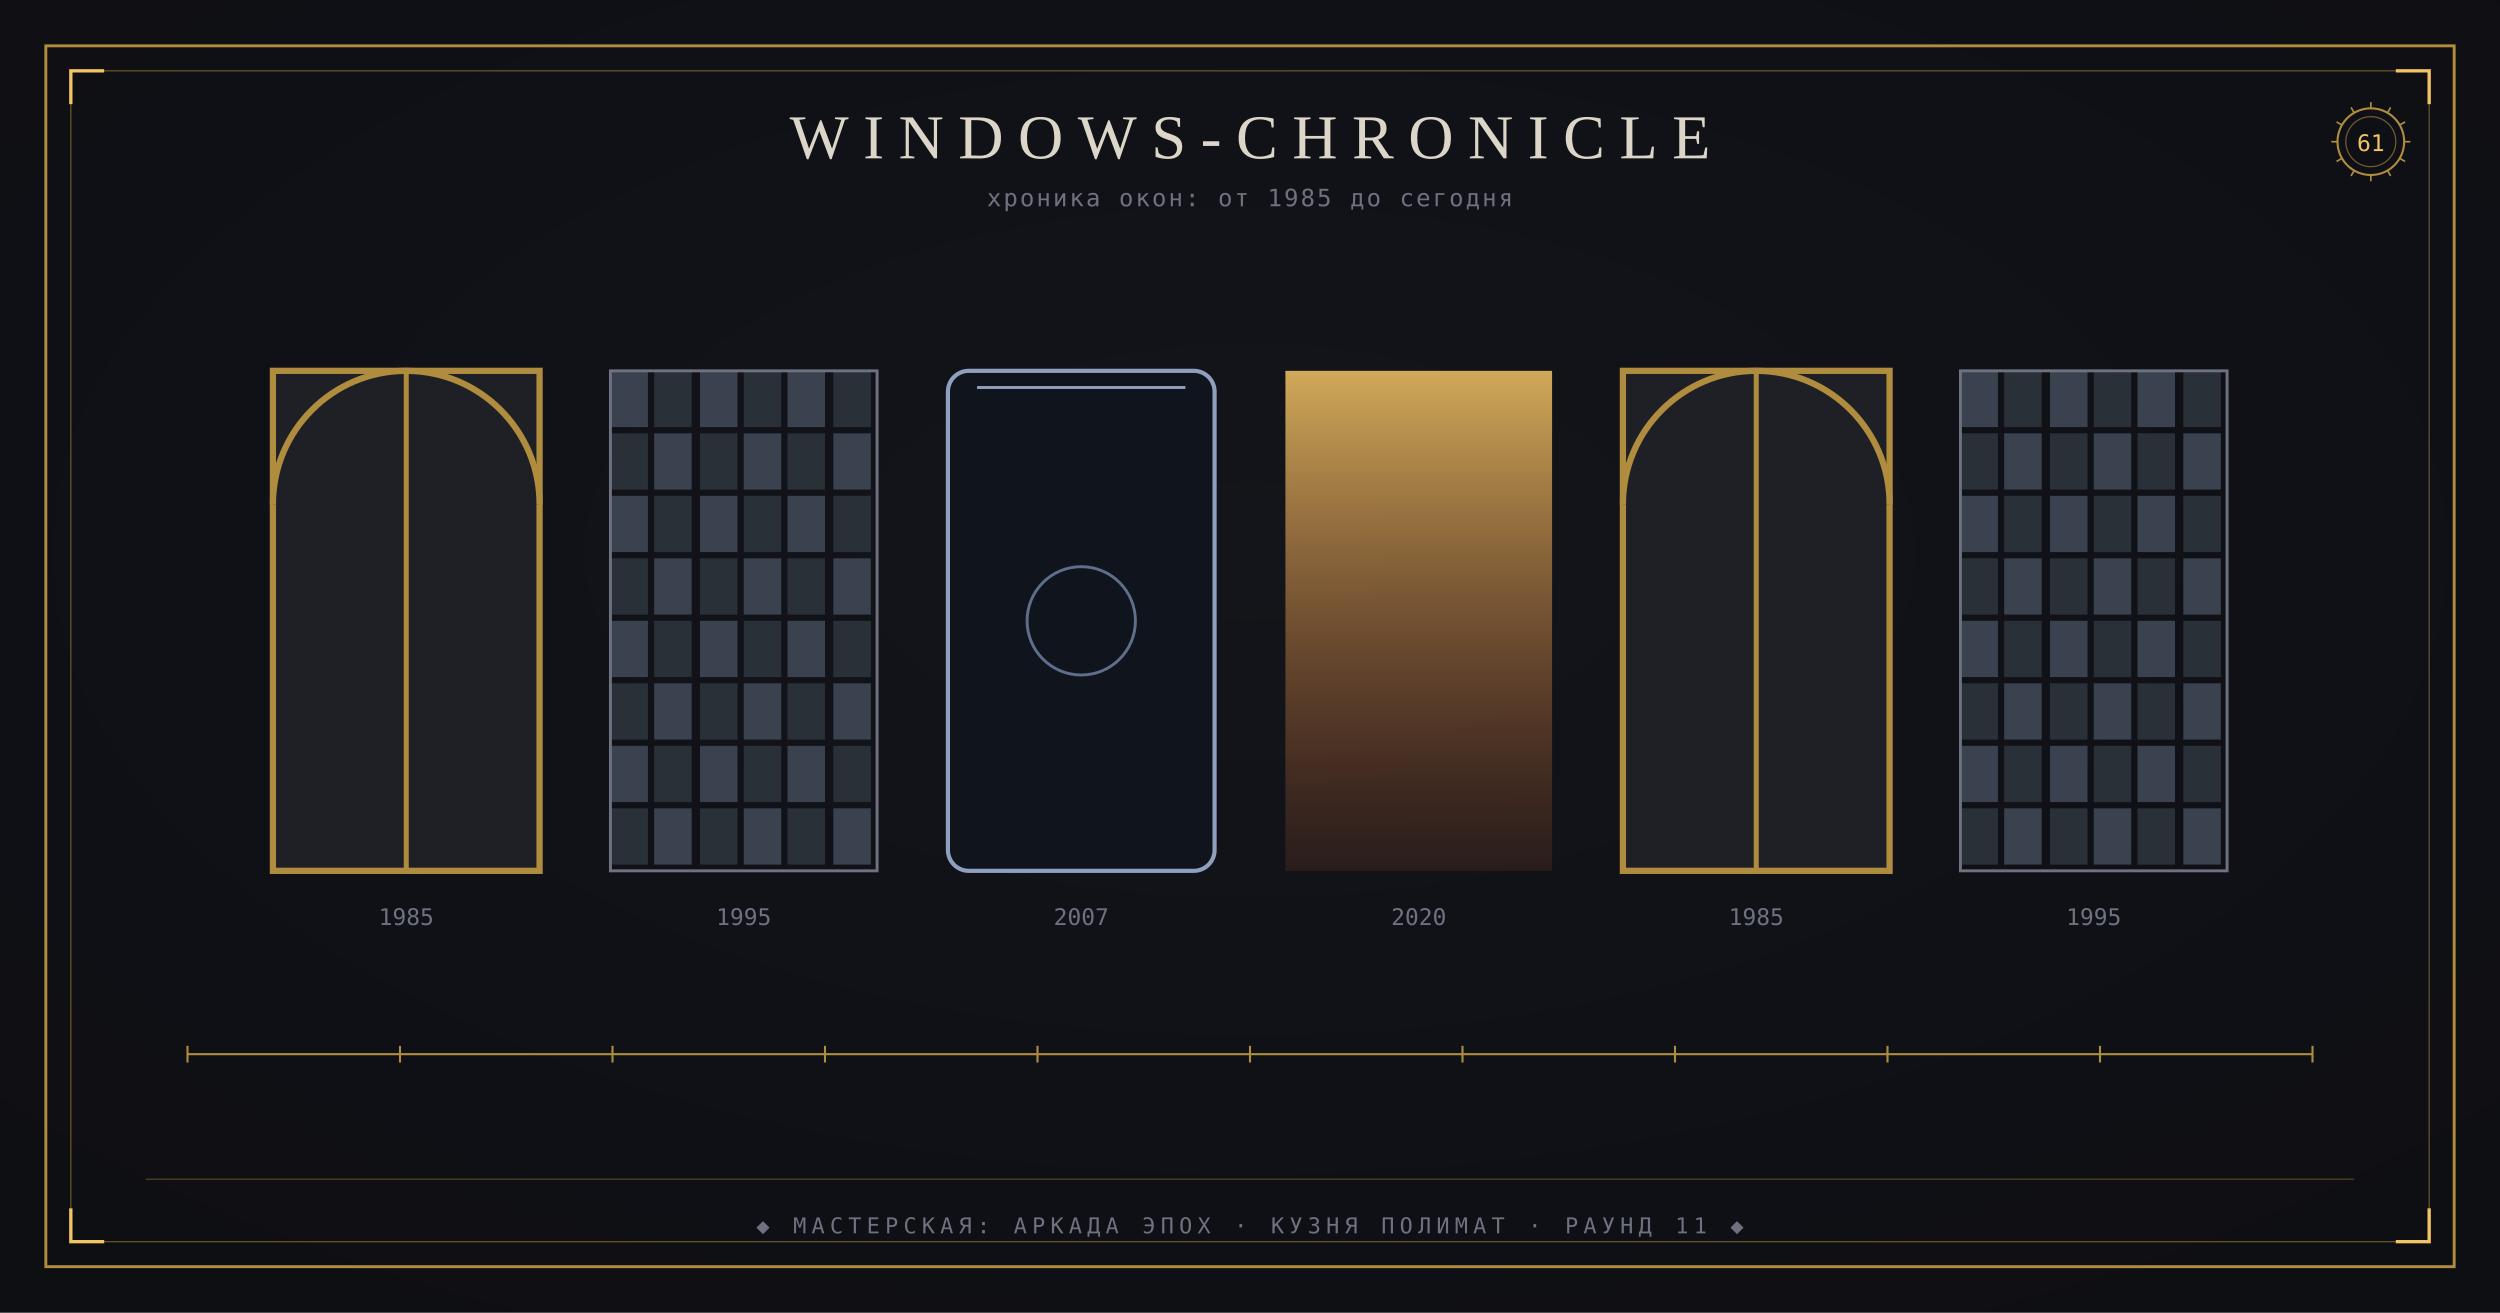
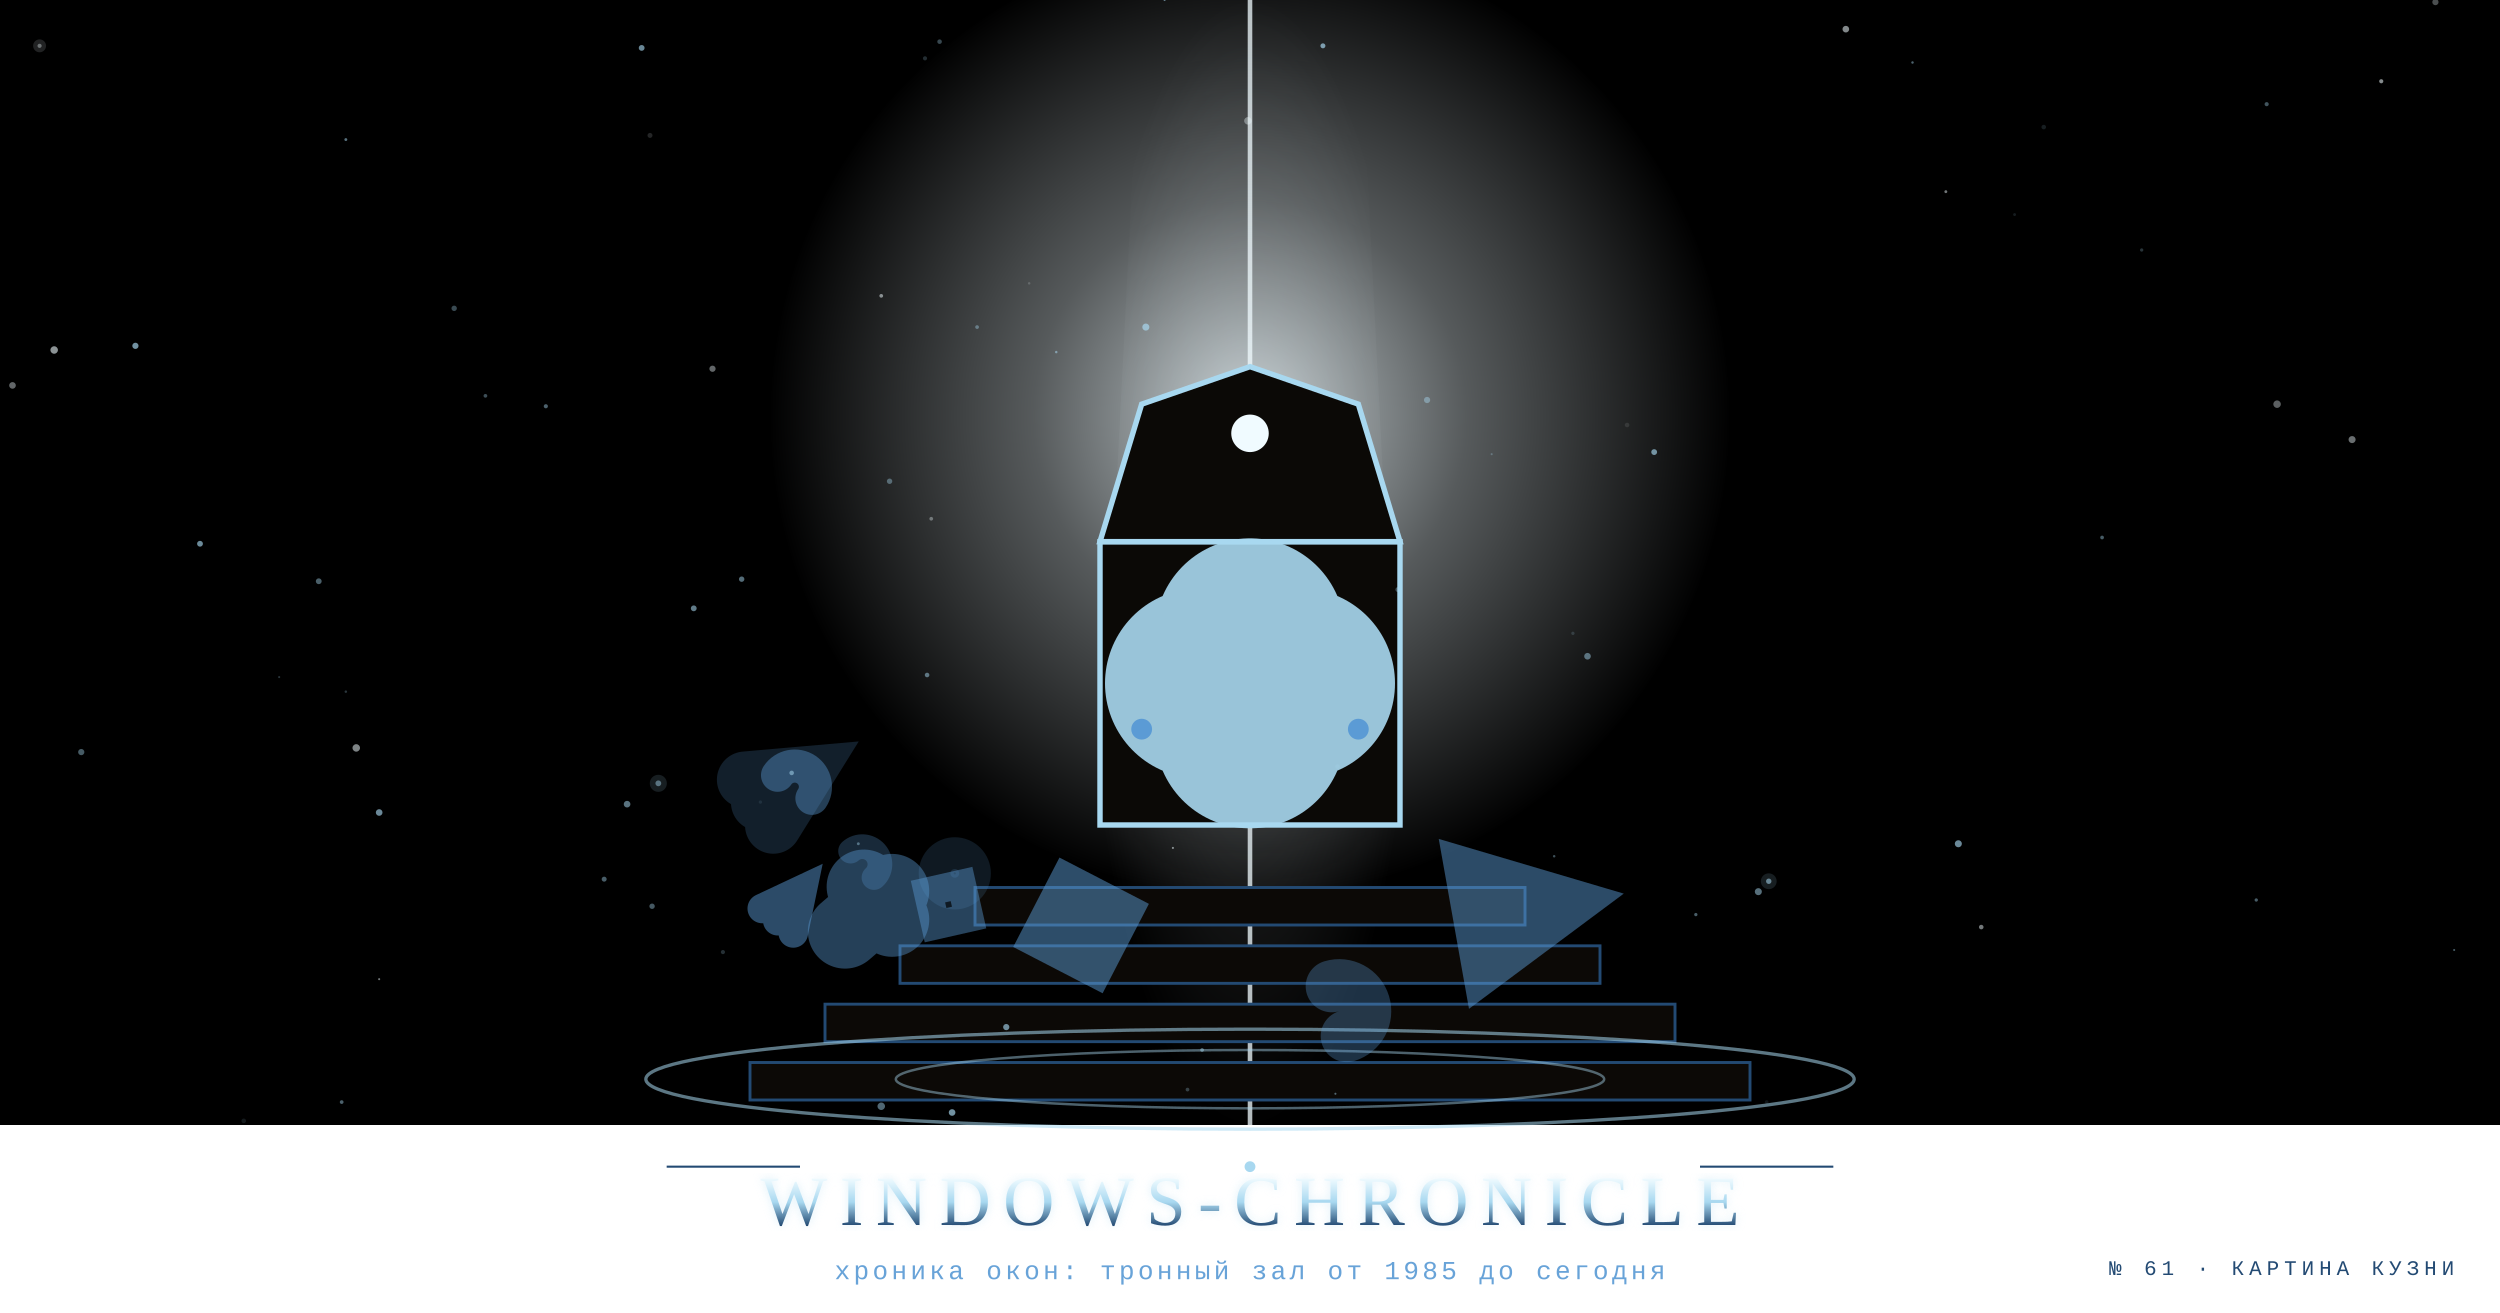
- <svg xmlns="http://www.w3.org/2000/svg" viewBox="0 0 1200 630" width="1200" height="630">
-   <rect width="1200" height="630" fill="#0C0D10" />
-   <radialGradient id="vig61" cx="0.5" cy="0.42" r="0.95">
-     <stop offset="0" stop-color="#14161B" />
-     <stop offset="1" stop-color="#0C0D10" />
-   </radialGradient>
-   <rect width="1200" height="630" fill="url(#vig61)" opacity="0.9" />
-   <rect x="22" y="22" width="1156" height="586" fill="none" stroke="#B08D3E" stroke-width="1.4" />
-   <rect x="34" y="34" width="1132" height="562" fill="none" stroke="#B08D3E" stroke-width="0.6" opacity="0.55" />
-   <path d="M 34 50 L 34 34 L 50 34" fill="none" stroke="#F2C464" stroke-width="1.6" />
-   <path d="M 1166 50 L 1166 34 L 1150 34" fill="none" stroke="#F2C464" stroke-width="1.6" />
-   <path d="M 34 580 L 34 596 L 50 596" fill="none" stroke="#F2C464" stroke-width="1.6" />
-   <path d="M 1166 580 L 1166 596 L 1150 596" fill="none" stroke="#F2C464" stroke-width="1.6" />
-   <text x="600.0" y="76" text-anchor="middle" font-family="Georgia, 'Times New Roman', serif" font-size="30" fill="#DCD6C8" letter-spacing="7">WINDOWS-CHRONICLE</text>
-   <text x="600.0" y="99" text-anchor="middle" font-family="'Cascadia Mono', ui-monospace, Consolas, monospace" font-size="11.5" fill="#6E7280" letter-spacing="1">хроника окон: от 1985 до сегодня</text>
-   <g transform="translate(1138,68)">
-     <circle r="16" fill="none" stroke="#B08D3E" stroke-width="1" />
-     <circle r="12" fill="none" stroke="#B08D3E" stroke-width="0.6" opacity="0.6" />
-     <text y="4.5" text-anchor="middle" font-family="'Cascadia Mono', ui-monospace, Consolas, monospace" font-size="11" fill="#F2C464">61</text>
-     <g stroke="#B08D3E" stroke-width="0.8">
-       <line x1="0" y1="-19" x2="0" y2="-16" transform="rotate(0)" />
-       <line x1="0" y1="-19" x2="0" y2="-16" transform="rotate(30)" />
-       <line x1="0" y1="-19" x2="0" y2="-16" transform="rotate(60)" />
-       <line x1="0" y1="-19" x2="0" y2="-16" transform="rotate(90)" />
-       <line x1="0" y1="-19" x2="0" y2="-16" transform="rotate(120)" />
-       <line x1="0" y1="-19" x2="0" y2="-16" transform="rotate(150)" />
-       <line x1="0" y1="-19" x2="0" y2="-16" transform="rotate(180)" />
-       <line x1="0" y1="-19" x2="0" y2="-16" transform="rotate(210)" />
-       <line x1="0" y1="-19" x2="0" y2="-16" transform="rotate(240)" />
-       <line x1="0" y1="-19" x2="0" y2="-16" transform="rotate(270)" />
-       <line x1="0" y1="-19" x2="0" y2="-16" transform="rotate(300)" />
-       <line x1="0" y1="-19" x2="0" y2="-16" transform="rotate(330)" />
-     </g>
+ <svg xmlns="http://www.w3.org/2000/svg" viewBox="0 0 1200 630" width="1200" height="630" role="img">
+   <defs>
+     <linearGradient id="bg" x1="0" y1="0" x2="0" y2="1">
+       <stop offset="0" stop-color="#030202" />
+       <stop offset=".55" stop-color="#0A0705" />
+       <stop offset="1" stop-color="#060403" />
+     </linearGradient>
+     <radialGradient id="vig" cx=".5" cy=".46" r=".75">
+       <stop offset=".55" stop-color="#000" stop-opacity="0" />
+       <stop offset="1" stop-color="#000" stop-opacity=".82" />
+     </radialGradient>
+   </defs>
+   <rect width="1200" height="540" fill="url(#bg)" />
+   <defs>
+     <radialGradient id="col">
+       <stop offset="0" stop-color="#F0FBFF" stop-opacity="0.8" />
+       <stop offset=".45" stop-color="#F0FBFF" stop-opacity="0.36" />
+       <stop offset="1" stop-color="#F0FBFF" stop-opacity="0" />
+     </radialGradient>
+     <radialGradient id="gl">
+       <stop offset="0" stop-color="#A8D8F0" stop-opacity="0.7" />
+       <stop offset=".45" stop-color="#A8D8F0" stop-opacity="0.32" />
+       <stop offset="1" stop-color="#A8D8F0" stop-opacity="0" />
+     </radialGradient>
+     <filter id="neb" x="-20%" y="-20%" width="140%" height="140%">
+       <feTurbulence type="fractalNoise" baseFrequency="0.005 0.007" numOctaves="4" seed="734" result="n" />
+       <feColorMatrix in="n" type="matrix" values="0 0 0 0 0.659  0 0 0 0 0.847  0 0 0 0 0.941  0 0 0 0.64 -0.29" />
+       <feGaussianBlur stdDeviation="2" />
+     </filter>
+     <filter id="neb2" x="-20%" y="-20%" width="140%" height="140%">
+       <feTurbulence type="fractalNoise" baseFrequency="0.009 0.006" numOctaves="3" seed="741" result="n" />
+       <feColorMatrix in="n" type="matrix" values="0 0 0 0 0.788  0 0 0 0 0.659  0 0 0 0 0.361  0 0 0 0.57 -0.54" />
+       <feGaussianBlur stdDeviation="1.6" />
+     </filter>
+   </defs>
+   <rect width="1200" height="540" opacity="19.25" />
+   <path d="M548 0 L652 0 L680 540 L520 540 Z" fill="url(#col)" opacity=".32" />
+   <line x1="600" y1="0" x2="600" y2="540" stroke="#F0FBFF" stroke-width="2.2" opacity=".75" />
+   <circle cx="600.0" cy="200.0" r="230.0" fill="url(#col)" />
+   <rect x="360" y="510" width="480" height="18" fill="#0C0906" stroke="#234A73" stroke-width="1.4" />
+   <rect x="396" y="482" width="408" height="18" fill="#0C0906" stroke="#234A73" stroke-width="1.4" />
+   <rect x="432" y="454" width="336" height="18" fill="#0C0906" stroke="#234A73" stroke-width="1.4" />
+   <rect x="468" y="426" width="264" height="18" fill="#0C0906" stroke="#234A73" stroke-width="1.4" />
+   <rect x="528" y="260" width="144" height="136" fill="#0B0906" stroke="#A8D8F0" stroke-width="2.6" />
+   <path d="M528 260 L548 194 L600 176 L652 194 L672 260 Z" fill="#0B0906" stroke="#A8D8F0" stroke-width="2.6" />
+   <circle cx="600" cy="208" r="9" fill="#F0FBFF" />
+   <g transform="translate(600.0 328.0) rotate(0) scale(24.00)">
+     <path d="M-1 0 H1 M0 -1 V1" stroke="#A8D8F0" stroke-width="3.8" fill="none" opacity="0.9" stroke-linecap="round" />
  </g>
-   <line x1="70" y1="566" x2="1130" y2="566" stroke="#B08D3E" stroke-width="0.5" opacity="0.5" />
-   <text x="600.0" y="592" text-anchor="middle" font-family="'Cascadia Mono', ui-monospace, Consolas, monospace" font-size="10.5" fill="#6E7280" letter-spacing="2.5">◆ МАСТЕРСКАЯ: АРКАДА ЭПОХ · КУЗНЯ ПОЛИМАТ · РАУНД 11 ◆</text>
-   <clipPath id="clip61">
-     <rect x="70" y="118" width="1060" height="404" />
-   </clipPath>
-   <g clip-path="url(#clip61)">
-     <rect x="131" y="178" width="128" height="240" fill="#1E2026" stroke="#B08D3E" stroke-width="3" />
-     <path d="M 131 242 A 64 64 0 0 1 259 242" fill="#1E2026" stroke="#B08D3E" stroke-width="3" />
-     <line x1="195" y1="178" x2="195" y2="418" stroke="#B08D3E" stroke-width="2.4" />
-     <text x="195" y="444" text-anchor="middle" font-family="'Cascadia Mono', ui-monospace, Consolas, monospace" font-size="11" fill="#6E7280">1985</text>
-     <rect x="293" y="178" width="18" height="27" fill="#3A4250" />
-     <rect x="314" y="178" width="18" height="27" fill="#2A3038" />
-     <rect x="336" y="178" width="18" height="27" fill="#3A4250" />
-     <rect x="357" y="178" width="18" height="27" fill="#2A3038" />
-     <rect x="378" y="178" width="18" height="27" fill="#3A4250" />
-     <rect x="400" y="178" width="18" height="27" fill="#2A3038" />
-     <rect x="293" y="208" width="18" height="27" fill="#2A3038" />
-     <rect x="314" y="208" width="18" height="27" fill="#3A4250" />
-     <rect x="336" y="208" width="18" height="27" fill="#2A3038" />
-     <rect x="357" y="208" width="18" height="27" fill="#3A4250" />
-     <rect x="378" y="208" width="18" height="27" fill="#2A3038" />
-     <rect x="400" y="208" width="18" height="27" fill="#3A4250" />
-     <rect x="293" y="238" width="18" height="27" fill="#3A4250" />
-     <rect x="314" y="238" width="18" height="27" fill="#2A3038" />
-     <rect x="336" y="238" width="18" height="27" fill="#3A4250" />
-     <rect x="357" y="238" width="18" height="27" fill="#2A3038" />
-     <rect x="378" y="238" width="18" height="27" fill="#3A4250" />
-     <rect x="400" y="238" width="18" height="27" fill="#2A3038" />
-     <rect x="293" y="268" width="18" height="27" fill="#2A3038" />
-     <rect x="314" y="268" width="18" height="27" fill="#3A4250" />
-     <rect x="336" y="268" width="18" height="27" fill="#2A3038" />
-     <rect x="357" y="268" width="18" height="27" fill="#3A4250" />
-     <rect x="378" y="268" width="18" height="27" fill="#2A3038" />
-     <rect x="400" y="268" width="18" height="27" fill="#3A4250" />
-     <rect x="293" y="298" width="18" height="27" fill="#3A4250" />
-     <rect x="314" y="298" width="18" height="27" fill="#2A3038" />
-     <rect x="336" y="298" width="18" height="27" fill="#3A4250" />
-     <rect x="357" y="298" width="18" height="27" fill="#2A3038" />
-     <rect x="378" y="298" width="18" height="27" fill="#3A4250" />
-     <rect x="400" y="298" width="18" height="27" fill="#2A3038" />
-     <rect x="293" y="328" width="18" height="27" fill="#2A3038" />
-     <rect x="314" y="328" width="18" height="27" fill="#3A4250" />
-     <rect x="336" y="328" width="18" height="27" fill="#2A3038" />
-     <rect x="357" y="328" width="18" height="27" fill="#3A4250" />
-     <rect x="378" y="328" width="18" height="27" fill="#2A3038" />
-     <rect x="400" y="328" width="18" height="27" fill="#3A4250" />
-     <rect x="293" y="358" width="18" height="27" fill="#3A4250" />
-     <rect x="314" y="358" width="18" height="27" fill="#2A3038" />
-     <rect x="336" y="358" width="18" height="27" fill="#3A4250" />
-     <rect x="357" y="358" width="18" height="27" fill="#2A3038" />
-     <rect x="378" y="358" width="18" height="27" fill="#3A4250" />
-     <rect x="400" y="358" width="18" height="27" fill="#2A3038" />
-     <rect x="293" y="388" width="18" height="27" fill="#2A3038" />
-     <rect x="314" y="388" width="18" height="27" fill="#3A4250" />
-     <rect x="336" y="388" width="18" height="27" fill="#2A3038" />
-     <rect x="357" y="388" width="18" height="27" fill="#3A4250" />
-     <rect x="378" y="388" width="18" height="27" fill="#2A3038" />
-     <rect x="400" y="388" width="18" height="27" fill="#3A4250" />
-     <rect x="293" y="178" width="128" height="240" fill="none" stroke="#6E7280" stroke-width="1.4" />
-     <text x="357" y="444" text-anchor="middle" font-family="'Cascadia Mono', ui-monospace, Consolas, monospace" font-size="11" fill="#6E7280">1995</text>
-     <rect x="455" y="178" width="128" height="240" rx="10" fill="#10141C" stroke="#8FA0BF" stroke-width="2" />
-     <line x1="469" y1="186" x2="569" y2="186" stroke="#8FA0BF" stroke-width="1.4" />
-     <circle cx="519" cy="298" r="26" fill="#10141C" stroke="#5E6E8B" stroke-width="1.4" />
-     <text x="519" y="444" text-anchor="middle" font-family="'Cascadia Mono', ui-monospace, Consolas, monospace" font-size="11" fill="#6E7280">2007</text>
-     <rect x="617" y="178" width="128" height="240" fill="url(#grWin3)" />
-     <linearGradient id="grWin3" x1="0" y1="0" x2="0" y2="1">
-       <stop offset="0" stop-color="#F2C464" stop-opacity="0.85" />
-       <stop offset="1" stop-color="#B0552F" stop-opacity="0.15" />
-     </linearGradient>
-     <text x="681" y="444" text-anchor="middle" font-family="'Cascadia Mono', ui-monospace, Consolas, monospace" font-size="11" fill="#6E7280">2020</text>
-     <rect x="779" y="178" width="128" height="240" fill="#1E2026" stroke="#B08D3E" stroke-width="3" />
-     <path d="M 779 242 A 64 64 0 0 1 907 242" fill="#1E2026" stroke="#B08D3E" stroke-width="3" />
-     <line x1="843" y1="178" x2="843" y2="418" stroke="#B08D3E" stroke-width="2.4" />
-     <text x="843" y="444" text-anchor="middle" font-family="'Cascadia Mono', ui-monospace, Consolas, monospace" font-size="11" fill="#6E7280">1985</text>
-     <rect x="941" y="178" width="18" height="27" fill="#3A4250" />
-     <rect x="962" y="178" width="18" height="27" fill="#2A3038" />
-     <rect x="984" y="178" width="18" height="27" fill="#3A4250" />
-     <rect x="1005" y="178" width="18" height="27" fill="#2A3038" />
-     <rect x="1026" y="178" width="18" height="27" fill="#3A4250" />
-     <rect x="1048" y="178" width="18" height="27" fill="#2A3038" />
-     <rect x="941" y="208" width="18" height="27" fill="#2A3038" />
-     <rect x="962" y="208" width="18" height="27" fill="#3A4250" />
-     <rect x="984" y="208" width="18" height="27" fill="#2A3038" />
-     <rect x="1005" y="208" width="18" height="27" fill="#3A4250" />
-     <rect x="1026" y="208" width="18" height="27" fill="#2A3038" />
-     <rect x="1048" y="208" width="18" height="27" fill="#3A4250" />
-     <rect x="941" y="238" width="18" height="27" fill="#3A4250" />
-     <rect x="962" y="238" width="18" height="27" fill="#2A3038" />
-     <rect x="984" y="238" width="18" height="27" fill="#3A4250" />
-     <rect x="1005" y="238" width="18" height="27" fill="#2A3038" />
-     <rect x="1026" y="238" width="18" height="27" fill="#3A4250" />
-     <rect x="1048" y="238" width="18" height="27" fill="#2A3038" />
-     <rect x="941" y="268" width="18" height="27" fill="#2A3038" />
-     <rect x="962" y="268" width="18" height="27" fill="#3A4250" />
-     <rect x="984" y="268" width="18" height="27" fill="#2A3038" />
-     <rect x="1005" y="268" width="18" height="27" fill="#3A4250" />
-     <rect x="1026" y="268" width="18" height="27" fill="#2A3038" />
-     <rect x="1048" y="268" width="18" height="27" fill="#3A4250" />
-     <rect x="941" y="298" width="18" height="27" fill="#3A4250" />
-     <rect x="962" y="298" width="18" height="27" fill="#2A3038" />
-     <rect x="984" y="298" width="18" height="27" fill="#3A4250" />
-     <rect x="1005" y="298" width="18" height="27" fill="#2A3038" />
-     <rect x="1026" y="298" width="18" height="27" fill="#3A4250" />
-     <rect x="1048" y="298" width="18" height="27" fill="#2A3038" />
-     <rect x="941" y="328" width="18" height="27" fill="#2A3038" />
-     <rect x="962" y="328" width="18" height="27" fill="#3A4250" />
-     <rect x="984" y="328" width="18" height="27" fill="#2A3038" />
-     <rect x="1005" y="328" width="18" height="27" fill="#3A4250" />
-     <rect x="1026" y="328" width="18" height="27" fill="#2A3038" />
-     <rect x="1048" y="328" width="18" height="27" fill="#3A4250" />
-     <rect x="941" y="358" width="18" height="27" fill="#3A4250" />
-     <rect x="962" y="358" width="18" height="27" fill="#2A3038" />
-     <rect x="984" y="358" width="18" height="27" fill="#3A4250" />
-     <rect x="1005" y="358" width="18" height="27" fill="#2A3038" />
-     <rect x="1026" y="358" width="18" height="27" fill="#3A4250" />
-     <rect x="1048" y="358" width="18" height="27" fill="#2A3038" />
-     <rect x="941" y="388" width="18" height="27" fill="#2A3038" />
-     <rect x="962" y="388" width="18" height="27" fill="#3A4250" />
-     <rect x="984" y="388" width="18" height="27" fill="#2A3038" />
-     <rect x="1005" y="388" width="18" height="27" fill="#3A4250" />
-     <rect x="1026" y="388" width="18" height="27" fill="#2A3038" />
-     <rect x="1048" y="388" width="18" height="27" fill="#3A4250" />
-     <rect x="941" y="178" width="128" height="240" fill="none" stroke="#6E7280" stroke-width="1.4" />
-     <text x="1005" y="444" text-anchor="middle" font-family="'Cascadia Mono', ui-monospace, Consolas, monospace" font-size="11" fill="#6E7280">1995</text>
-     <line x1="90" y1="506" x2="1110" y2="506" stroke="#B08D3E" stroke-width="1" />
-     <line x1="90" y1="502" x2="90" y2="510" stroke="#B08D3E" stroke-width="1" />
-     <line x1="192" y1="502" x2="192" y2="510" stroke="#B08D3E" stroke-width="1" />
-     <line x1="294" y1="502" x2="294" y2="510" stroke="#B08D3E" stroke-width="1" />
-     <line x1="396" y1="502" x2="396" y2="510" stroke="#B08D3E" stroke-width="1" />
-     <line x1="498" y1="502" x2="498" y2="510" stroke="#B08D3E" stroke-width="1" />
-     <line x1="600" y1="502" x2="600" y2="510" stroke="#B08D3E" stroke-width="1" />
-     <line x1="702" y1="502" x2="702" y2="510" stroke="#B08D3E" stroke-width="1" />
-     <line x1="804" y1="502" x2="804" y2="510" stroke="#B08D3E" stroke-width="1" />
-     <line x1="906" y1="502" x2="906" y2="510" stroke="#B08D3E" stroke-width="1" />
-     <line x1="1008" y1="502" x2="1008" y2="510" stroke="#B08D3E" stroke-width="1" />
-     <line x1="1110" y1="502" x2="1110" y2="510" stroke="#B08D3E" stroke-width="1" />
+   <circle cx="548" cy="350" r="5" fill="#5B9BD5" />
+   <circle cx="652" cy="350" r="5" fill="#5B9BD5" />
+   <ellipse cx="600" cy="518" rx="290" ry="24" fill="none" stroke="#A8D8F0" stroke-width="1.6" opacity=".55" />
+   <ellipse cx="600" cy="518" rx="170" ry="14" fill="none" stroke="#A8D8F0" stroke-width="1.2" opacity=".45" />
+   <g transform="translate(650.0 483.2) rotate(73.19878) scale(12.49)">
+     <path d="M-1 0.6 A1 1 0 0 1 1 0.6" stroke="#5B9BD5" stroke-width="2.0" fill="none" opacity="0.319" stroke-linecap="round" />
  </g>
+   <g transform="translate(458.3 419.2) rotate(17.29955) scale(10.50)">
+     <circle r="0.8" stroke="#5B9BD5" stroke-width="1.7" fill="none" opacity="0.164" stroke-linecap="round" />
+     <circle r="0.2" fill="#5B9BD5" opacity="0.164" />
+   </g>
+   <g transform="translate(455.3 434.2) rotate(77.24818) scale(9.18)">
+     <path d="M-0.9 -0.9 H0.9 V0.9 H-0.9 Z" stroke="#5B9BD5" stroke-width="1.5" fill="none" opacity="0.432" stroke-linecap="round" />
+   </g>
+   <g transform="translate(384.8 372.7) rotate(33.85297) scale(9.94)">
+     <path d="M-1 0.6 A1 1 0 0 1 1 0.6" stroke="#5B9BD5" stroke-width="1.6" fill="none" opacity="0.404" stroke-linecap="round" />
+   </g>
+   <g transform="translate(416.9 437.4) rotate(49.33532) scale(14.87)">
+     <path d="M0 -1 L0 1 M-0.7 -0.4 L0.7 -0.4" stroke="#5B9BD5" stroke-width="2.4" fill="none" opacity="0.411" stroke-linecap="round" />
+   </g>
+   <g transform="translate(728.5 438.0) rotate(79.90267) scale(14.48)">
+     <path d="M-1 1 L0 -1 L1 1 Z" stroke="#5B9BD5" stroke-width="2.3" fill="none" opacity="0.481" stroke-linecap="round" />
+   </g>
+   <g transform="translate(518.9 444.2) rotate(27.36468) scale(12.72)">
+     <path d="M-0.9 -0.9 H0.9 V0.9 H-0.9 Z" stroke="#5B9BD5" stroke-width="2.0" fill="none" opacity="0.494" stroke-linecap="round" />
+   </g>
+   <g transform="translate(375.4 378.5) rotate(58.42166) scale(12.90)">
+     <path d="M-1 1 L0 -1 L1 1 M0 -1 L0 1" stroke="#5B9BD5" stroke-width="2.1" fill="none" opacity="0.203" stroke-linecap="round" />
+   </g>
+   <g transform="translate(379.2 434.5) rotate(38.27033) scale(9.47)">
+     <path d="M-1 1 L0 -1 L1 1 M0 -1 L0 1" stroke="#5B9BD5" stroke-width="1.5" fill="none" opacity="0.488" stroke-linecap="round" />
+   </g>
+   <g transform="translate(417.7 411.5) rotate(48.44858) scale(8.47)">
+     <path d="M-1 0.6 A1 1 0 0 1 1 0.6" stroke="#5B9BD5" stroke-width="1.4" fill="none" opacity="0.266" stroke-linecap="round" />
+   </g>
+   <circle cx="635" cy="22" r="1.2" fill="#A8D8F0" opacity="0.68" />
+   <circle cx="164" cy="529" r="0.9" fill="#A8D8F0" opacity="0.45" />
+   <circle cx="65" cy="166" r="1.5" fill="#A8D8F0" opacity="0.67" />
+   <circle cx="563" cy="407" r="0.5" fill="#F0FBFF" opacity="0.54" />
+   <circle cx="26" cy="168" r="1.8" fill="#F0FBFF" opacity="0.58" />
+   <circle cx="559" cy="0" r="0.5" fill="#A8D8F0" opacity="0.54" />
+   <circle cx="716" cy="218" r="0.5" fill="#A8D8F0" opacity="0.29" />
+   <circle cx="494" cy="136" r="0.6" fill="#F0FBFF" opacity="0.17" />
+   <circle cx="6" cy="185" r="1.6" fill="#F0FBFF" opacity="0.41" />
+   <circle cx="96" cy="261" r="1.4" fill="#A8D8F0" opacity="0.64" />
+   <circle cx="1143" cy="39" r="1.0" fill="#F0FBFF" opacity="0.55" />
+   <circle cx="1178" cy="456" r="0.5" fill="#A8D8F0" opacity="0.42" />
+   <circle cx="599" cy="58" r="1.8" fill="#F0FBFF" opacity="0.37" />
+   <circle cx="507" cy="169" r="0.6" fill="#A8D8F0" opacity="0.53" />
+   <circle cx="312" cy="65" r="1.2" fill="#F0FBFF" opacity="0.15" />
+   <circle cx="380" cy="371" r="1.1" fill="#A8D8F0" opacity="0.52" />
+   <circle cx="342" cy="177" r="1.5" fill="#F0FBFF" opacity="0.41" />
+   <circle cx="794" cy="217" r="1.4" fill="#A8D8F0" opacity="0.64" />
+   <circle cx="333" cy="292" r="1.4" fill="#A8D8F0" opacity="0.57" />
+   <circle cx="166" cy="67" r="0.7" fill="#A8D8F0" opacity="0.52" />
+   <circle cx="849" cy="423" r="3.8" fill="#A8D8F0" opacity=".14" />
+   <circle cx="849" cy="423" r="1.3" fill="#A8D8F0" opacity="0.56" />
+   <circle cx="447" cy="249" r="0.9" fill="#F0FBFF" opacity="0.35" />
+   <circle cx="1028" cy="120" r="0.8" fill="#A8D8F0" opacity="0.24" />
+   <circle cx="918" cy="30" r="0.6" fill="#A8D8F0" opacity="0.45" />
+   <circle cx="233" cy="190" r="0.9" fill="#A8D8F0" opacity="0.36" />
+   <circle cx="671" cy="283" r="1.2" fill="#A8D8F0" opacity="0.35" />
+   <circle cx="182" cy="470" r="0.5" fill="#F0FBFF" opacity="0.48" />
+   <circle cx="848" cy="529" r="0.9" fill="#A8D8F0" opacity="0.10" />
+   <circle cx="365" cy="385" r="0.8" fill="#A8D8F0" opacity="0.10" />
+   <circle cx="171" cy="359" r="1.8" fill="#F0FBFF" opacity="0.52" />
+   <circle cx="316" cy="376" r="4.1" fill="#A8D8F0" opacity=".14" />
+   <circle cx="316" cy="376" r="1.4" fill="#A8D8F0" opacity="0.46" />
+   <circle cx="19" cy="22" r="3.1" fill="#F0FBFF" opacity=".14" />
+   <circle cx="19" cy="22" r="1.0" fill="#F0FBFF" opacity="0.36" />
+   <circle cx="550" cy="157" r="1.7" fill="#A8D8F0" opacity="0.69" />
+   <circle cx="1083" cy="432" r="0.8" fill="#A8D8F0" opacity="0.43" />
+   <circle cx="427" cy="231" r="1.3" fill="#A8D8F0" opacity="0.39" />
+   <circle cx="577" cy="504" r="0.9" fill="#A8D8F0" opacity="0.47" />
+   <circle cx="182" cy="390" r="1.6" fill="#A8D8F0" opacity="0.63" />
+   <circle cx="445" cy="324" r="1.1" fill="#A8D8F0" opacity="0.50" />
+   <circle cx="423" cy="531" r="1.8" fill="#A8D8F0" opacity="0.48" />
+   <circle cx="117" cy="538" r="1.1" fill="#A8D8F0" opacity="0.12" />
+   <circle cx="262" cy="195" r="1.0" fill="#A8D8F0" opacity="0.45" />
+   <circle cx="570" cy="523" r="0.9" fill="#A8D8F0" opacity="0.27" />
+   <circle cx="166" cy="332" r="0.6" fill="#A8D8F0" opacity="0.25" />
+   <circle cx="218" cy="148" r="1.3" fill="#A8D8F0" opacity="0.34" />
+   <circle cx="451" cy="20" r="1.1" fill="#A8D8F0" opacity="0.33" />
+   <circle cx="1088" cy="50" r="1.0" fill="#A8D8F0" opacity="0.39" />
+   <circle cx="967" cy="103" r="0.7" fill="#A8D8F0" opacity="0.13" />
+   <circle cx="886" cy="14" r="1.6" fill="#F0FBFF" opacity="0.54" />
+   <circle cx="641" cy="525" r="0.5" fill="#A8D8F0" opacity="0.46" />
+   <circle cx="642" cy="368" r="1.1" fill="#A8D8F0" opacity="0.19" />
+   <circle cx="457" cy="534" r="1.6" fill="#A8D8F0" opacity="0.67" />
+   <circle cx="153" cy="279" r="1.4" fill="#A8D8F0" opacity="0.44" />
+   <circle cx="313" cy="435" r="1.3" fill="#A8D8F0" opacity="0.41" />
+   <circle cx="469" cy="157" r="0.9" fill="#A8D8F0" opacity="0.40" />
+   <circle cx="290" cy="422" r="1.2" fill="#A8D8F0" opacity="0.43" />
+   <circle cx="762" cy="315" r="1.6" fill="#A8D8F0" opacity="0.48" />
+   <circle cx="746" cy="411" r="0.6" fill="#A8D8F0" opacity="0.37" />
+   <circle cx="301" cy="386" r="1.6" fill="#A8D8F0" opacity="0.53" />
+   <circle cx="356" cy="278" r="1.3" fill="#A8D8F0" opacity="0.50" />
+   <circle cx="981" cy="61" r="1.1" fill="#A8D8F0" opacity="0.14" />
+   <circle cx="934" cy="92" r="0.7" fill="#F0FBFF" opacity="0.47" />
+   <circle cx="685" cy="192" r="1.5" fill="#A8D8F0" opacity="0.43" />
+   <circle cx="347" cy="457" r="1.0" fill="#A8D8F0" opacity="0.22" />
+   <circle cx="39" cy="361" r="1.5" fill="#A8D8F0" opacity="0.42" />
+   <circle cx="423" cy="142" r="0.9" fill="#F0FBFF" opacity="0.51" />
+   <circle cx="444" cy="28" r="1.0" fill="#A8D8F0" opacity="0.21" />
+   <circle cx="844" cy="428" r="1.7" fill="#A8D8F0" opacity="0.51" />
+   <circle cx="308" cy="23" r="1.4" fill="#A8D8F0" opacity="0.62" />
+   <circle cx="134" cy="325" r="0.5" fill="#A8D8F0" opacity="0.25" />
+   <circle cx="814" cy="439" r="0.8" fill="#A8D8F0" opacity="0.43" />
+   <circle cx="1129" cy="211" r="1.7" fill="#F0FBFF" opacity="0.44" />
+   <circle cx="1009" cy="258" r="0.9" fill="#A8D8F0" opacity="0.42" />
+   <circle cx="483" cy="493" r="1.5" fill="#A8D8F0" opacity="0.63" />
+   <circle cx="940" cy="405" r="1.7" fill="#A8D8F0" opacity="0.63" />
+   <circle cx="412" cy="405" r="0.7" fill="#A8D8F0" opacity="0.42" />
+   <circle cx="755" cy="304" r="0.8" fill="#A8D8F0" opacity="0.17" />
+   <circle cx="951" cy="445" r="1.1" fill="#F0FBFF" opacity="0.48" />
+   <circle cx="781" cy="204" r="1.1" fill="#F0FBFF" opacity="0.10" />
+   <circle cx="1169" cy="1" r="1.5" fill="#F0FBFF" opacity="0.31" />
+   <circle cx="1093" cy="194" r="1.8" fill="#F0FBFF" opacity="0.38" />
+   <linearGradient id="gtxt" x1="0" y1="0" x2="0" y2="1">
+     <stop offset="0" stop-color="#F0FBFF" />
+     <stop offset=".5" stop-color="#A8D8F0" />
+     <stop offset="1" stop-color="#234A73" />
+   </linearGradient>
+   <filter id="soft">
+     <feGaussianBlur stdDeviation="2.2" />
+   </filter>
+   <line x1="320" y1="560" x2="384" y2="560" stroke="#234A73" stroke-width="1" />
+   <circle cx="600" cy="560" r="2.6" fill="#A8D8F0" />
+   <line x1="816" y1="560" x2="880" y2="560" stroke="#234A73" stroke-width="1" />
+   <text x="600.0" y="588" text-anchor="middle" font-family="Georgia,'Times New Roman',serif" font-size="34" letter-spacing="6" fill="#A8D8F0" opacity=".38" filter="url(#soft)">WINDOWS-CHRONICLE</text>
+   <text x="600.0" y="588" text-anchor="middle" font-family="Georgia,'Times New Roman',serif" font-size="34" letter-spacing="6" fill="url(#gtxt)">WINDOWS-CHRONICLE</text>
+   <text x="600.0" y="614" text-anchor="middle" font-family="ui-monospace,'Cascadia Mono',Consolas,'Courier New',monospace" font-size="12.5" letter-spacing="1.6" fill="#5B9BD5" opacity=".92">хроника окон: тронный зал от 1985 до сегодня</text>
+   <text x="1178" y="612" text-anchor="end" font-family="ui-monospace,'Cascadia Mono',Consolas,'Courier New',monospace" font-size="10" letter-spacing="2.4" fill="#234A73">№ 61 · КАРТИНА КУЗНИ</text>
</svg>
